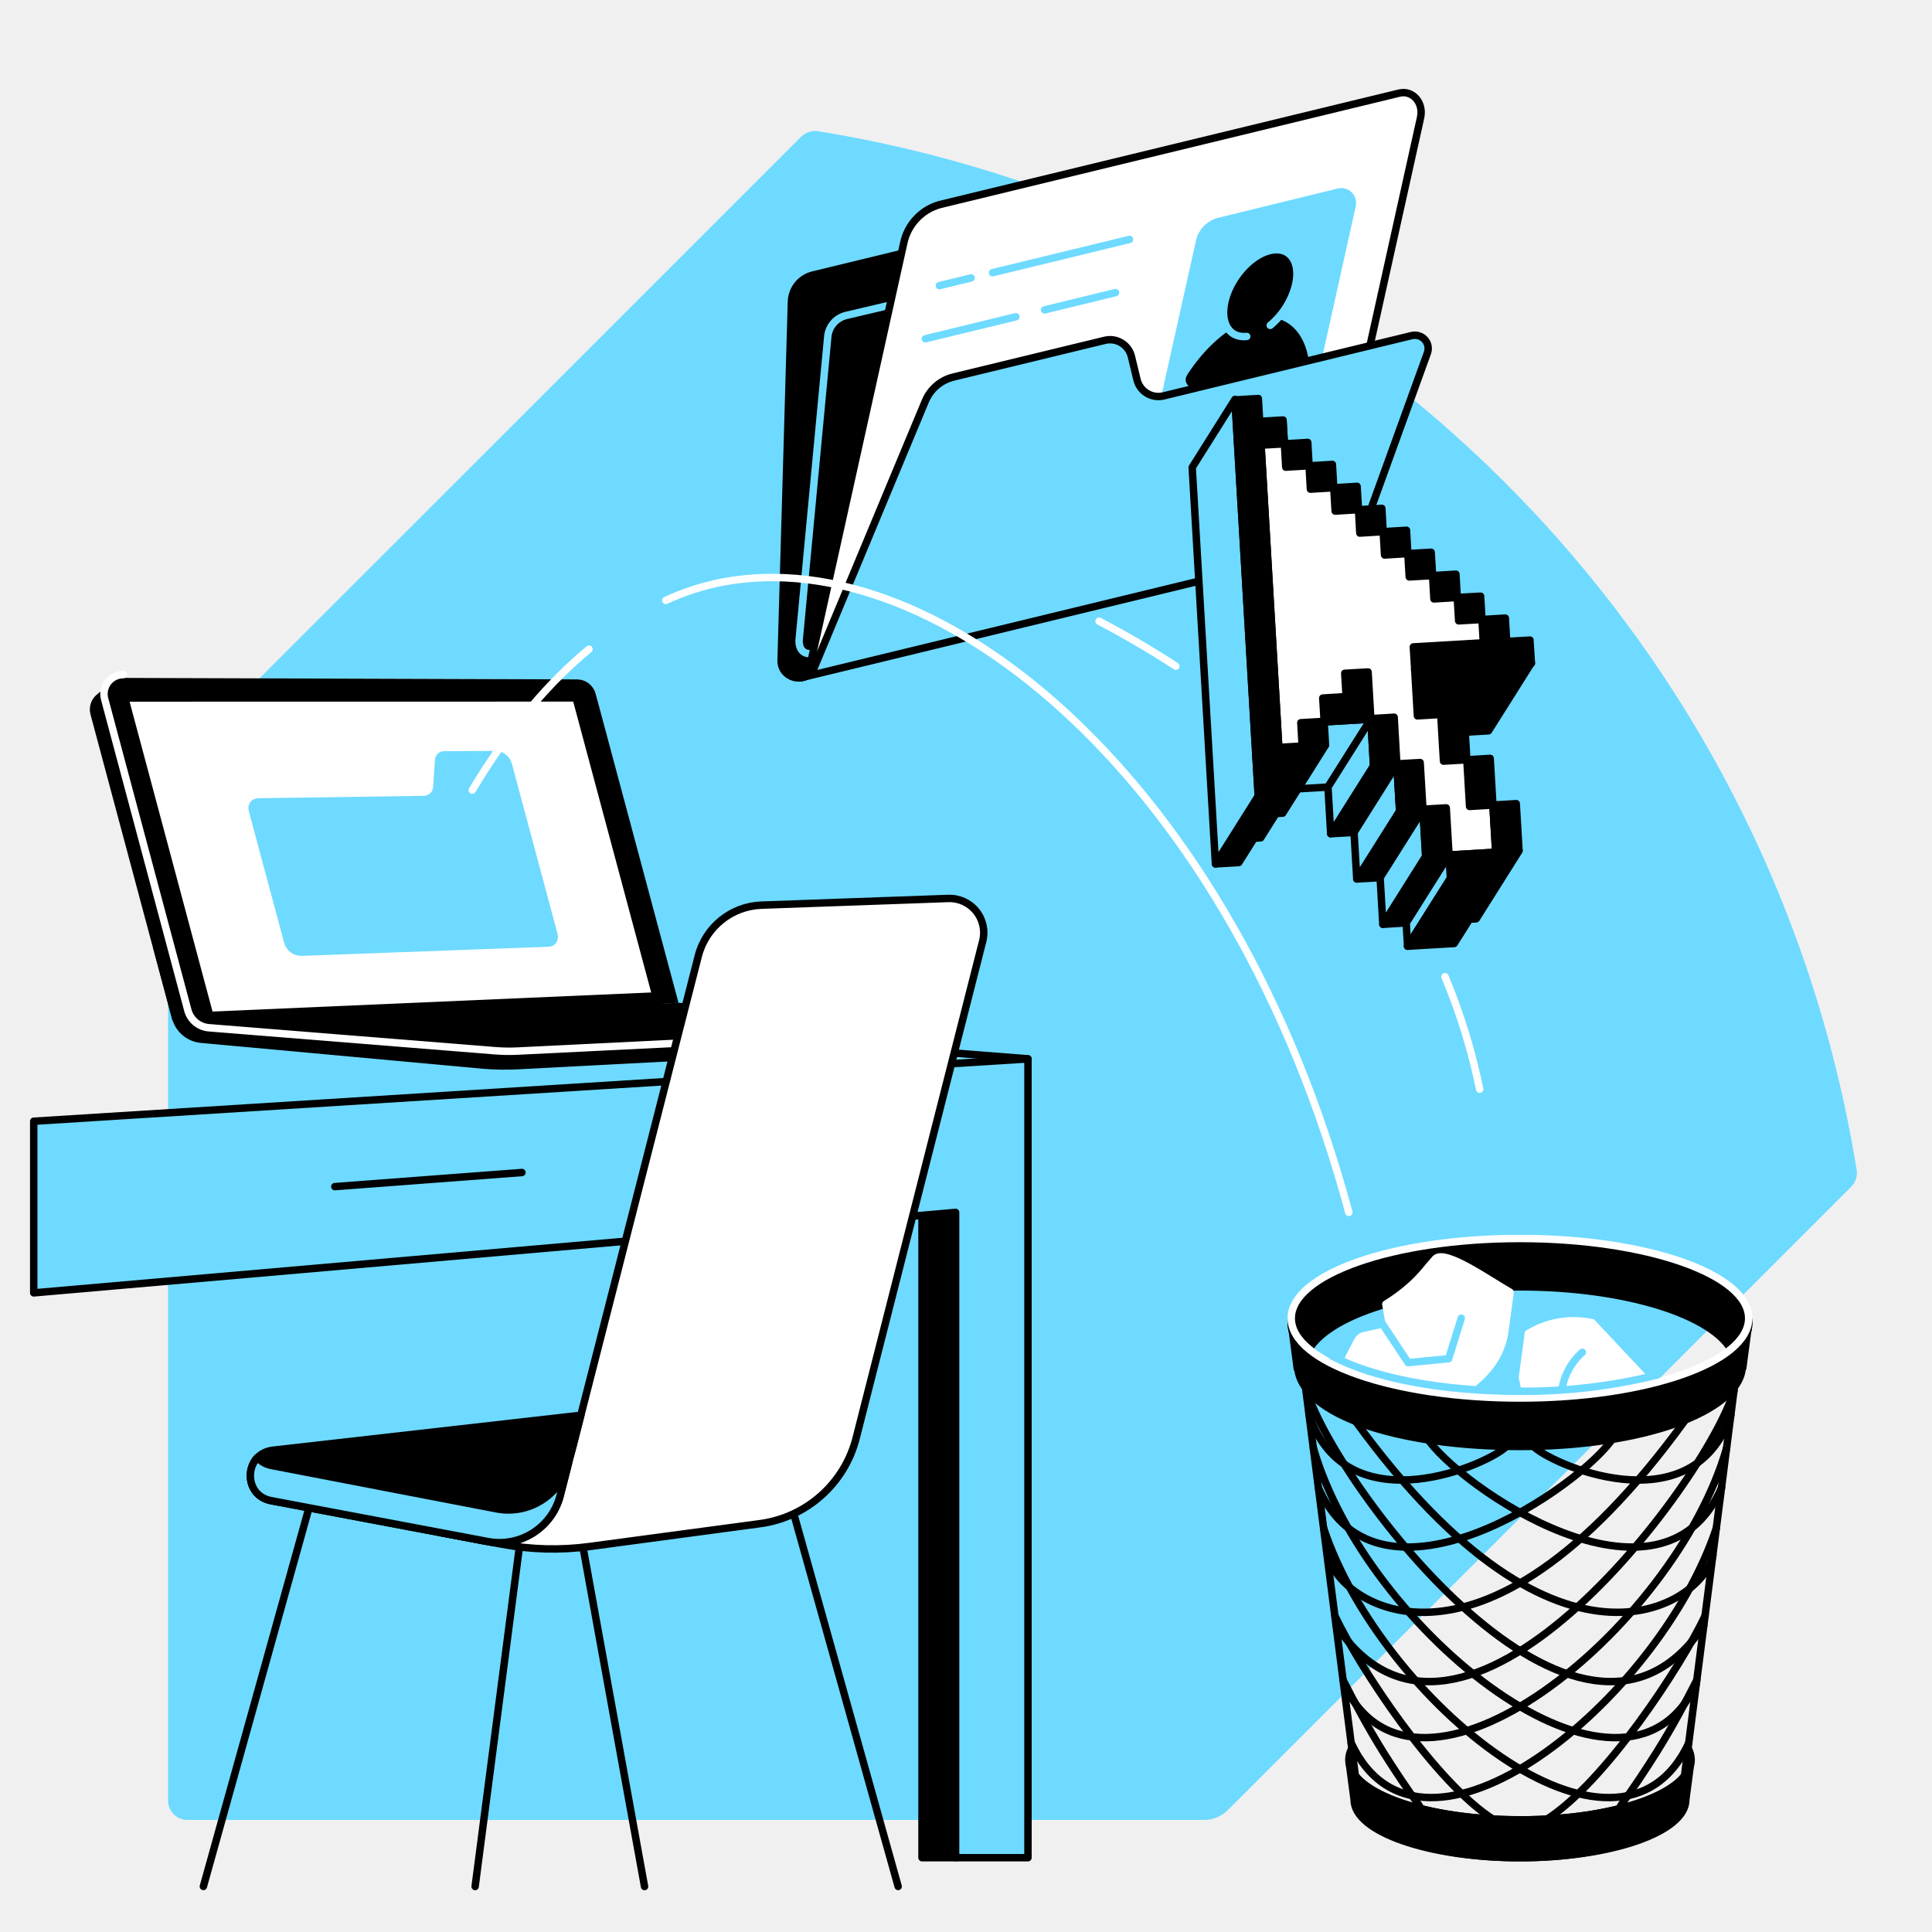
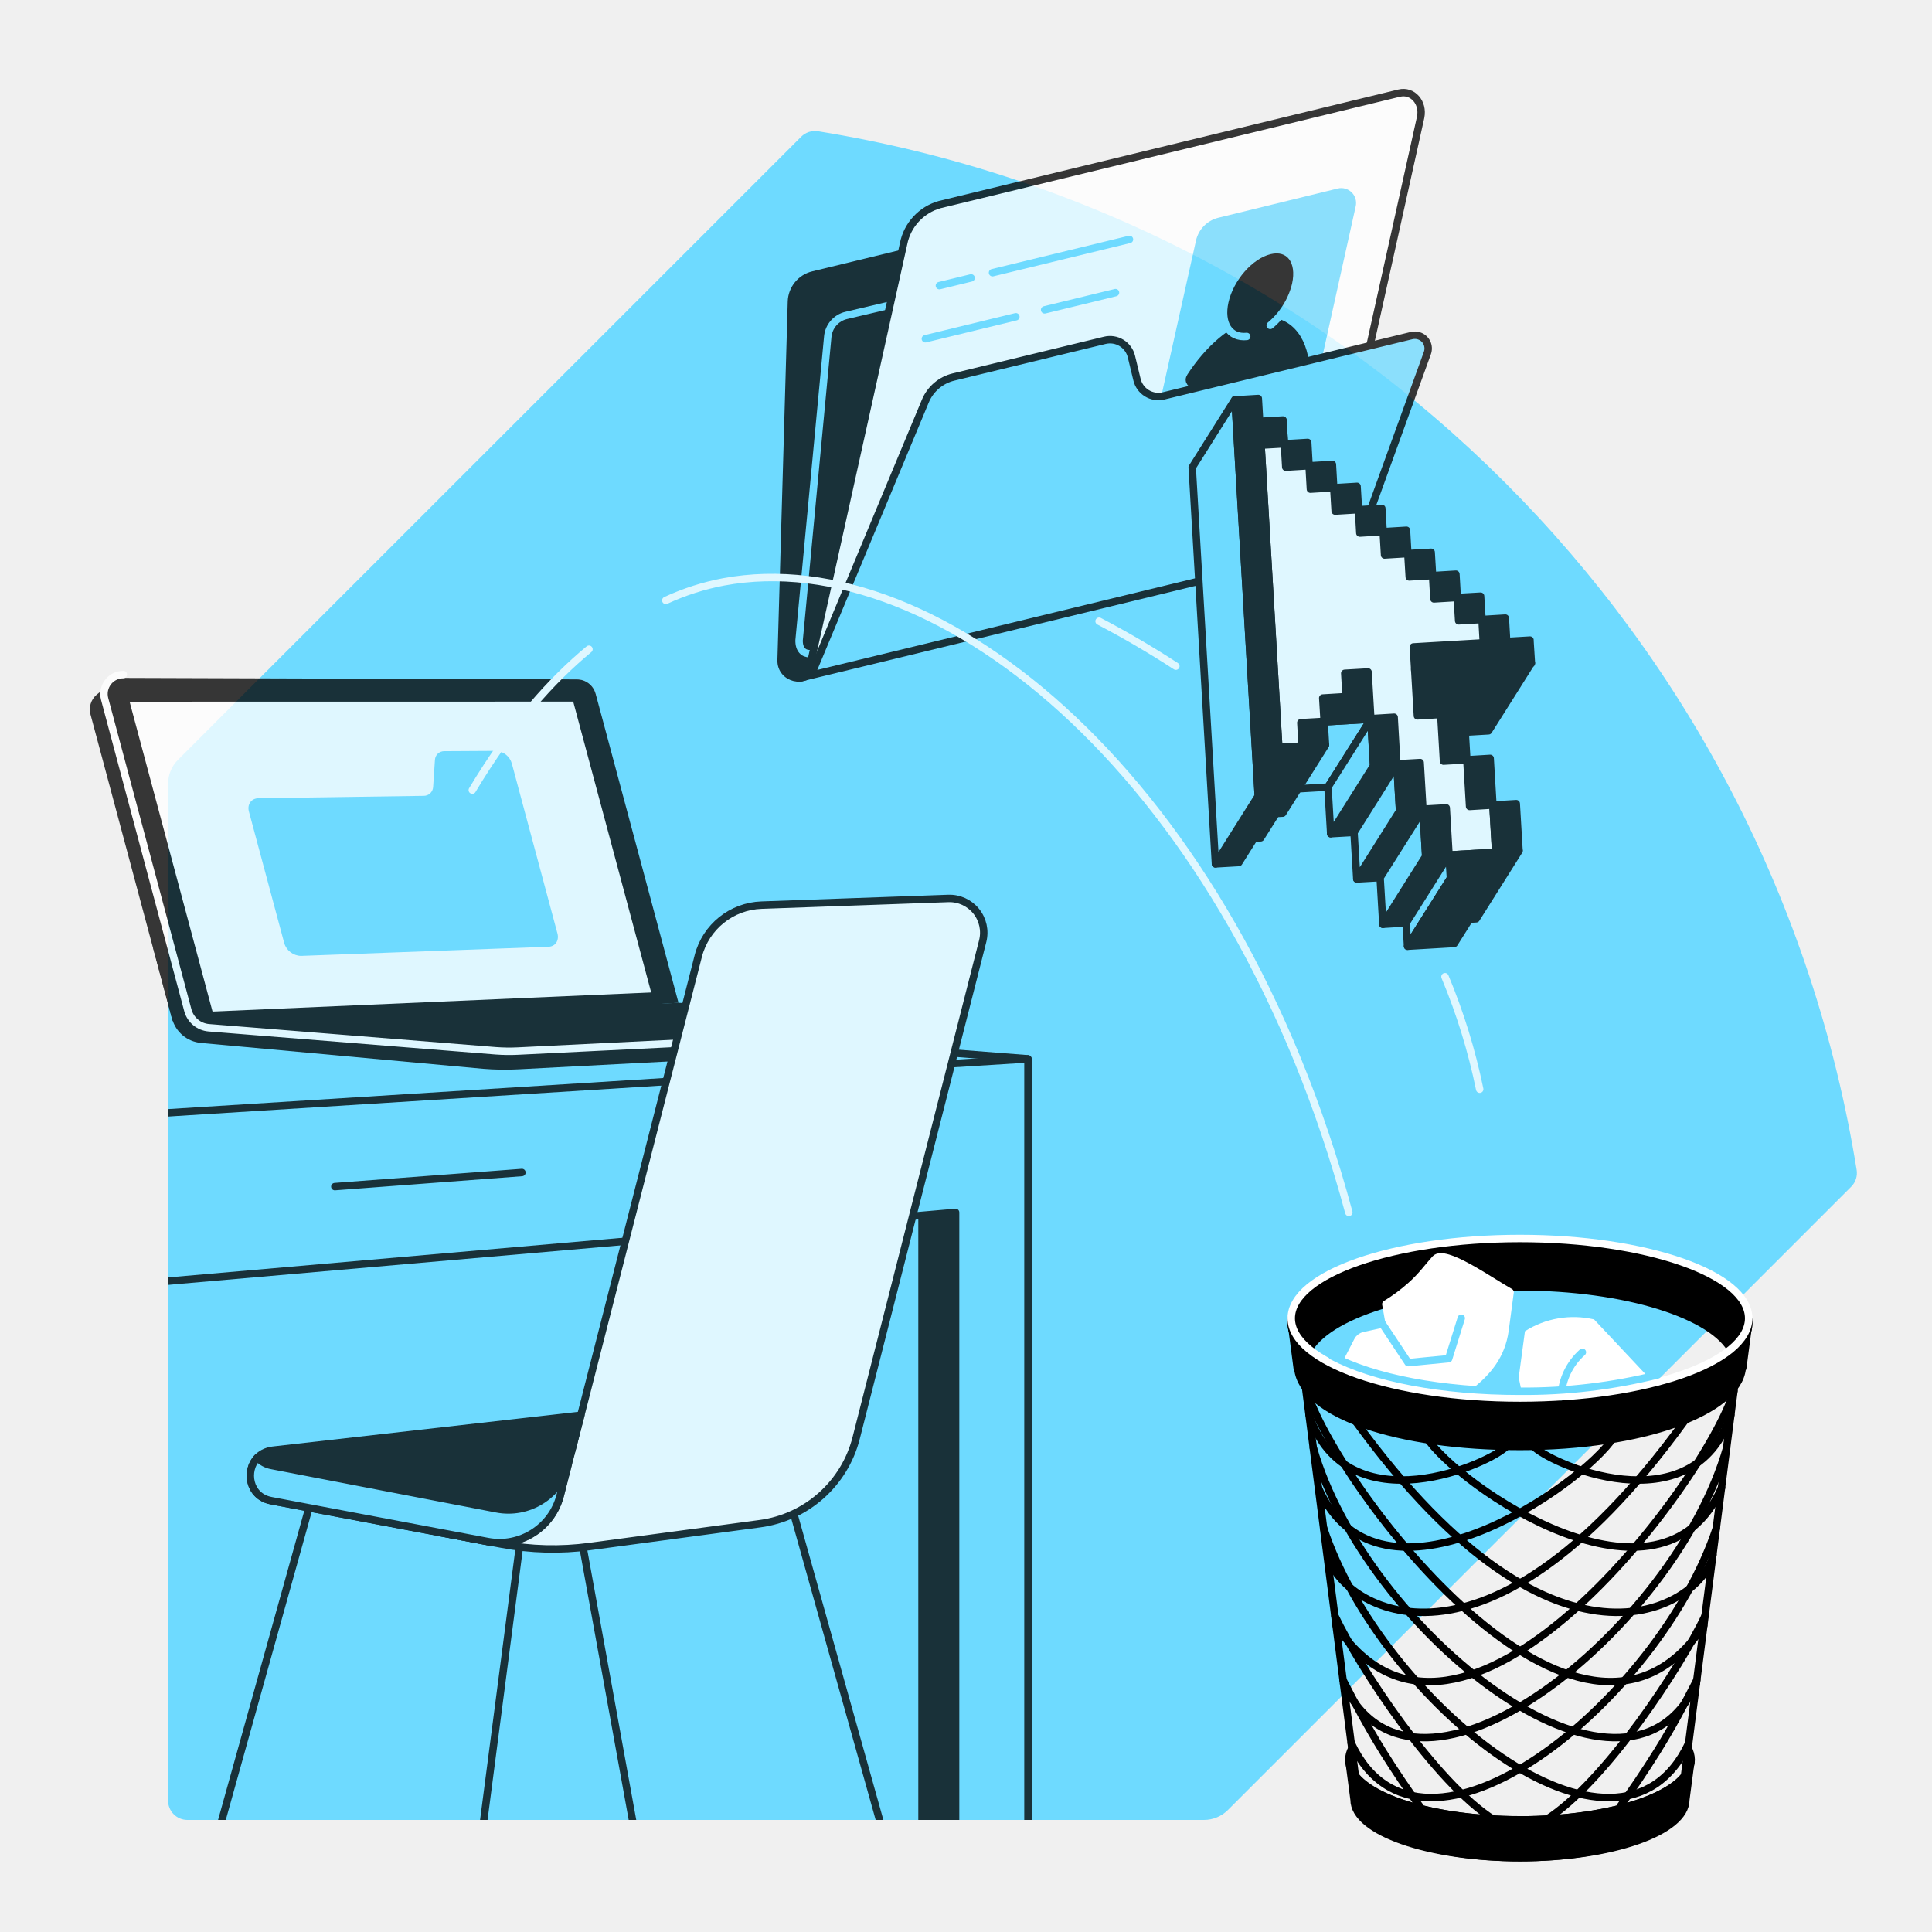
<svg xmlns="http://www.w3.org/2000/svg" width="260" height="260" viewBox="0 0 260 260" fill="none">
  <path d="m107.82 18.4-83.86 83.85a4.57 4.57 0 0 0-1.34 3.24v136.83a2.6 2.6 0 0 0 2.59 2.6h136.82c1.21 0 2.38-.49 3.23-1.35l83.87-83.87a2.6 2.6 0 0 0 .73-2.26A168.88 168.88 0 0 0 110.08 17.66a2.62 2.62 0 0 0-2.26.74" fill="#6EDAFF" />
-   <mask maskUnits="userSpaceOnUse" x="10" y="10" width="240" height="235">
+   <mask id="a" maskUnits="userSpaceOnUse" x="10" y="10" width="240" height="235">
    <path d="m107.82 18.4-97.8 75.26c-.43.43 6.58 22.5 6.58 22.5l6.02 27.98v98.18a2.6 2.6 0 0 0 2.6 2.6h136.8c1.22 0 2.39-.49 3.24-1.35l83.87-83.87a2.62 2.62 0 0 0 .74-2.26c-5.66-35.03-17.78-111.66-42.88-136.75-25.09-25.1-61.88 2.63-96.91-3.03a2.62 2.62 0 0 0-2.26.74" fill="#6EDAFF" />
  </mask>
  <g mask="url(#a)">
    <path d="M105.12 88.83c-.07 2.5 3.31 3.35 4.43 1.12l17.33-17.88 15.45 2.1 26.12-11.8s19.2-44.35 16.77-43.76l-75.81 18.4a3.8 3.8 0 0 0-2.9 3.58l-1.39 48.24Z" fill="#000" stroke="#000" stroke-linecap="round" stroke-linejoin="round" />
    <path d="m136.58 37.1-22.7 5.35a3.24 3.24 0 0 0-2.48 2.84l-3.86 40.86c-.07 2.52 2.64 2.3 3.76.07" stroke="#6EDAFF" stroke-linecap="round" stroke-linejoin="round" />
    <path d="m188.3 12.53-61.83 15a6.85 6.85 0 0 0-4.87 5.27l-12.83 57.9 69.54-16.88 12.87-58.02c.42-2-1.08-3.7-2.87-3.27Z" fill="#fff" stroke="#000" stroke-linecap="round" stroke-linejoin="round" />
    <path d="M176.9 52.75 155.24 58l5.71-25.62a4.08 4.08 0 0 1 3.02-3.08l16.05-3.93a2 2 0 0 1 2.43 2.38l-5.55 24.99Z" fill="#6EDAFF" />
    <path d="M133.57 36.7 152 32.22M126.42 38.44l4.27-1.04M140.58 41.7l9.54-2.32M124.53 45.59l12.18-2.96" stroke="#6EDAFF" stroke-linecap="round" stroke-linejoin="round" />
    <path d="M172.5 41.45c1.86-2.7 2.05-5.8.42-6.93-1.63-1.12-4.45.16-6.32 2.87-1.86 2.7-2.05 5.8-.42 6.92 1.63 1.13 4.45-.16 6.32-2.86Z" fill="#000" stroke="#000" stroke-linecap="round" stroke-linejoin="round" />
    <path d="M169.86 55.6c.64-2.89-11.24-2.47-9.65-4.92 2.42-3.72 5.65-6.55 8.75-7.3 3.65-.89 6.15 1.35 6.7 5.35.22 1.62-6.16 3.94-6.64 6.04" fill="#000" />
    <path d="M169.86 55.6c.64-2.89-11.24-2.47-9.65-4.92 2.42-3.72 5.65-6.55 8.75-7.3 3.65-.89 6.15 1.35 6.7 5.35.22 1.62-6.16 3.94-6.64 6.04" stroke="#000" stroke-linecap="round" stroke-linejoin="round" />
    <path d="M167.78 45.28c-2.3.24-3.6-1.73-2.95-4.67.7-3.16 3.4-6.25 6.04-6.89 2.64-.64 4.2 1.4 3.5 4.57a10.36 10.36 0 0 1-3.43 5.5" stroke="#6EDAFF" stroke-linecap="round" stroke-linejoin="round" />
    <path d="M107.78 91.22h.04-.04Z" stroke="#000" stroke-linecap="round" stroke-linejoin="round" />
    <path d="m153.01 51.08-.75-3.1a2.96 2.96 0 0 0-3.58-2.18l-20.37 4.94a5.51 5.51 0 0 0-3.78 3.23l-14.99 35.97c-.25.54-.71.95-1.27 1.15l72.13-17.5a4.78 4.78 0 0 0 3.19-2.6l8.5-23.48a1.78 1.78 0 0 0-1.16-2.32c-.3-.1-.64-.1-.95-.03l-33.4 8.12a2.96 2.96 0 0 1-3.57-2.2Z" fill="#6EDAFF" stroke="#000" stroke-linecap="round" stroke-linejoin="round" />
    <path d="M124.08 163.56V250h4.52v-86.84l-4.52.4Z" fill="#000" stroke="#000" stroke-linecap="round" stroke-linejoin="round" />
    <path d="M138.34 250V142.5l-133.8 8.39v23.1l124.06-10.83V250h9.74Z" fill="#6EDAFF" stroke="#000" stroke-linecap="round" stroke-linejoin="round" />
    <path d="m70.24 157.79-25.18 1.9M24.16 133.57l114.17 8.92" stroke="#000" stroke-linecap="round" stroke-linejoin="round" />
    <path d="M128.6 140.34V137.77l-21.04.37.56.28-16.8-1.06-70.7-9.76 2.54 9.49a4.43 4.43 0 0 0 3.87 3.26l37.95 3.48c1.6.13 3.21.16 4.82.07l58.23-3.05a.56.56 0 0 0 .56-.5Z" fill="#000" />
    <path d="M78.19 95a2.61 2.61 0 0 0-2.52-1.95l-60.28-.18-.4-1.02-1.93 1.6-.05.04-.04.03a2.6 2.6 0 0 0-.79 2.63l11.03 41.2 66.18-1.22-11.2-41.14Z" fill="#000" />
    <path d="m89.71 133.47-64.36 2.8-11.19-41.74a2.61 2.61 0 0 1 2.53-3.29l60.96.2a2.61 2.61 0 0 1 2.52 1.93l9.54 40.1Z" fill="#fff" />
    <path d="m58.53 102.29-.24 3.61a1.26 1.26 0 0 1-1.3 1.2l-22.16.32c-1 0-1.6.82-1.33 1.8l4.75 17.7a2.4 2.4 0 0 0 2.27 1.72l33.3-1.23c.91-.03 1.45-.84 1.2-1.78l-6.14-22.88a2.35 2.35 0 0 0-2.13-1.7l-6.93.04a1.24 1.24 0 0 0-1.29 1.2Z" fill="#6EDAFF" />
    <path d="m77.64 91.43-60.96-.2a2.61 2.61 0 0 0-2.53 3.3l11.69 43.6 3.23-.25-11.63-43.45 59.7-.01 10.92 40.73 3.25-.2-11.15-41.59a2.61 2.61 0 0 0-2.52-1.93Z" fill="#000" />
    <path d="m91.31 134.95-65.47 3.18 39.13 3.28c1.6.14 3.22.16 4.83.08l58.23-3.05a.6.6 0 0 0 .55-.6.6.6 0 0 0-.55-.6l-36.72-2.29Z" fill="#000" />
    <path d="M16.6 90.78a2.61 2.61 0 0 0-2.52 3.28l11.2 41.9a3.2 3.2 0 0 0 2.82 2.35l38.62 3.1c.97.07 1.95.09 2.93.04l51.18-2.52" stroke="#fff" stroke-linecap="round" stroke-linejoin="round" />
    <path d="m42.17 200.8-14.8 53.07M70.87 200.72l-6.93 53.16M105.93 200.53l14.94 53.34M77.72 204.14l9.02 49.74" stroke="#000" stroke-linecap="round" stroke-linejoin="round" />
    <path d="m127.6 120.91-25.11.9a9.12 9.12 0 0 0-8.52 6.85l-16.93 66.2a15.48 15.48 0 0 1-17.88 11.37l8.37 1.58c3.9.74 7.9.84 11.84.31l22.9-3.07a15.48 15.48 0 0 0 12.95-11.53l17.03-66.88a4.61 4.61 0 0 0-4.64-5.73Z" fill="#fff" stroke="#000" stroke-linecap="round" stroke-linejoin="round" />
    <path d="m78.16 190.46-2.76 10.8a8.43 8.43 0 0 1-9.74 6.2l-29.16-5.5c-3.87-.74-3.67-6.35.25-6.8l41.42-4.7" fill="#000" />
    <path d="m78.16 190.46-2.76 10.8a8.43 8.43 0 0 1-9.74 6.2l-29.16-5.5c-3.87-.74-3.67-6.35.25-6.8l41.42-4.7" stroke="#000" stroke-linecap="round" stroke-linejoin="round" />
    <path d="m76.48 196.96-.04.17a8.34 8.34 0 0 1-9.62 5.92l-30.22-5.82a3.38 3.38 0 0 1-1.96-1.08c-1.7 1.76-1.15 5.24 1.84 5.8l29.15 5.5a8.44 8.44 0 0 0 9.75-6.19l1.1-4.3Z" fill="#6EDAFF" stroke="#000" stroke-linecap="round" stroke-linejoin="round" />
    <path d="M89.6 80.8a33.21 33.21 0 0 1 7.76-2.49c29.14-5.43 68.51 26.7 84.16 84.85M63.56 106.33c5.26-8.8 10.71-14.83 15.7-18.96M158.24 89.65a126.12 126.12 0 0 0-10.33-6.05M199.13 146.58a82.25 82.25 0 0 0-4.67-15.14" stroke="#fff" stroke-linecap="round" stroke-linejoin="round" />
    <path d="m206.08 89.2-15.7.93-5.76 9.14 15.7-.92 5.76-9.14ZM184.84 103.06l3.14-.19-5.76 9.15-3.14.18 5.76-9.14ZM188.35 109.15l3.14-.19-5.76 9.15-3.14.18 5.76-9.14ZM191.86 115.24l3.14-.18-5.76 9.14-3.14.19 5.76-9.15Z" fill="#000" stroke="#000" stroke-linecap="round" stroke-linejoin="round" />
    <path d="m195.19 118.2-.19-3.14-5.76 9.14.18 3.14 5.77-9.14Z" fill="#6EDAFF" stroke="#000" stroke-linecap="round" stroke-linejoin="round" />
    <path d="m201.28 114.69 3.14-.19-5.76 9.15-3.14.18 5.76-9.14Z" fill="#000" stroke="#000" stroke-linecap="round" stroke-linejoin="round" />
    <path d="m178.2 97.15 6.28-.37-5.77 9.14-6.28.37 5.77-9.14Z" fill="#6EDAFF" stroke="#000" stroke-linecap="round" stroke-linejoin="round" />
    <path d="m175.24 100.47 3.14-.19-5.76 9.15-3.14.18 5.76-9.14Z" fill="#000" stroke="#000" stroke-linecap="round" stroke-linejoin="round" />
    <path d="m172.29 103.8 3.14-.2-5.77 9.15-3.13.19 5.76-9.15Z" fill="#000" stroke="#000" stroke-linecap="round" stroke-linejoin="round" />
    <path d="m169.33 107.11 3.14-.18-5.76 9.15-3.14.18 5.76-9.15Z" fill="#000" stroke="#000" stroke-linecap="round" stroke-linejoin="round" />
    <path d="m166.2 53.75-5.76 9.15 3.13 53.36 5.76-9.15-3.13-53.36ZM178.71 105.92l5.77-9.14.36 6.28-5.76 9.14-.37-6.28ZM182.22 112.02l5.76-9.15.37 6.28-5.76 9.14-.37-6.27ZM185.73 118.1l5.76-9.13.37 6.27-5.76 9.15-.37-6.28Z" fill="#6EDAFF" stroke="#000" stroke-linecap="round" stroke-linejoin="round" />
    <path d="m201.46 117.83-5.76 9.14-6.28.37 5.77-9.14 6.27-.37Z" fill="#000" stroke="#000" stroke-linecap="round" stroke-linejoin="round" />
    <path d="m172.66 56.52-3.14.19 2.6 44.26 3.12-.5 2.96-3.32 6.28-.37L195 115.06l6.28-.37-.37-6.28-7.02-12.19-1.4-7.79 11-1.37-30.65-27.4-.18-3.14Z" fill="#fff" stroke="#000" stroke-linecap="round" stroke-linejoin="round" />
    <path d="m169.34 53.63-3.14.19 3.13 53.36 3.14-.18-3.13-53.37ZM172.66 56.6l-3.13.18.18 3.13 3.14-.18-.19-3.14ZM175.99 59.54l-3.14.19.18 3.14 3.14-.19-.18-3.14ZM179.3 62.5l-3.13.19.18 3.14 3.14-.19-.18-3.14ZM182.63 65.45l-3.14.19.19 3.14 3.14-.19-.19-3.14ZM185.96 68.41l-3.14.19.18 3.14 3.14-.19-.18-3.14ZM189.28 71.36l-3.14.19.19 3.14 3.13-.19-.18-3.14ZM192.6 74.32l-3.14.18.19 3.14 3.14-.18-.19-3.14ZM195.93 77.27l-3.14.19.18 3.14 3.14-.19-.18-3.14ZM199.25 80.23l-3.14.18.19 3.14 3.14-.18-.19-3.14ZM202.58 83.18l-3.14.19.18 3.14 3.14-.19-.18-3.14Z" fill="#000" stroke="#000" stroke-linecap="round" stroke-linejoin="round" />
    <path d="m205.9 86.14-15.7.92.19 3.14 15.7-.92-.2-3.14ZM181.34 96.9l3.14-.2-.37-6.27-3.14.18.37 6.28Z" fill="#000" stroke="#000" stroke-linecap="round" stroke-linejoin="round" />
    <path d="m190.75 96.34 3.14-.19-.37-6.28-3.14.19.37 6.28ZM184.84 102.98l3.14-.18-.36-6.28-3.14.19.37 6.28ZM194.26 102.43l3.14-.18-.37-6.28-3.14.18.37 6.28ZM188.35 109.08l3.14-.19-.37-6.27-3.14.18.37 6.28ZM197.77 108.53l3.14-.19-.37-6.28-3.14.19.37 6.28ZM191.86 115.17 195 115l-.37-6.28-3.14.18.37 6.28ZM195.07 115.06l.18 3.14 6.28-.37-.18-3.14-6.28.37ZM201.28 114.62l3.14-.19-.37-6.28-3.14.19.37 6.28ZM178.2 97.08l3.14-.19-.19-3.14-3.14.19.19 3.14ZM175.24 100.4l3.14-.19-.19-3.13-3.13.18.18 3.14ZM172.29 103.72l3.14-.18-.19-3.14-3.14.18.19 3.14Z" fill="#000" stroke="#000" stroke-linecap="round" stroke-linejoin="round" />
  </g>
  <path d="M204.55 188.76c17 0 30.78-4.8 30.78-10.73 0-5.93-13.78-10.74-30.78-10.74s-30.78 4.8-30.78 10.74c0 5.93 13.78 10.73 30.78 10.73ZM227.12 235.18c.3.5.46 1.06.47 1.63 0 4.48-10.32 8.1-23.04 8.1-12.72 0-23.03-3.63-23.03-8.1 0-.53.15-1.06.41-1.53" stroke="#000" stroke-linecap="round" stroke-linejoin="round" />
  <path d="m174.58 178.03 8.23 64.18c0 4.3 9.73 7.79 21.74 7.79 12 0 21.73-3.49 21.73-7.79l8.24-64.18" stroke="#000" stroke-linecap="round" stroke-linejoin="round" />
  <path d="M204.55 244.9c-12.75 0-22.44-3.57-22.99-7.79l.67 5.1c0 4.3 10 7.79 22.32 7.79 12.33 0 22.32-3.49 22.32-7.79l.67-5.1c-.56 4.28-10.24 7.8-22.99 7.8ZM175.94 181.98c2.46-5 14.33-8.8 28.61-8.8s26.15 3.8 28.61 8.8c1.4-1.22 2.17-2.55 2.17-3.95 0-5.93-13.78-10.74-30.78-10.74s-30.78 4.8-30.78 10.74c0 1.4.78 2.73 2.17 3.95Z" fill="#000" stroke="#000" stroke-linecap="round" stroke-linejoin="round" />
  <path d="M206.27 194.54c1.94 2.32 21.52 11.13 26.66-4.13" stroke="#000" stroke-linecap="round" stroke-linejoin="round" />
  <path d="M191.9 193.34c4.24 6.65 31.63 25.47 39.78 6.87" stroke="#000" stroke-linecap="round" stroke-linejoin="round" />
  <path d="M182.4 191.23c27.9 38.42 47.15 24.16 48.12 18.01" stroke="#000" stroke-linecap="round" stroke-linejoin="round" />
  <path d="M175.87 187.2c3.86 12.56 36.76 56.55 53.42 31.54" stroke="#000" stroke-linecap="round" stroke-linejoin="round" />
  <path d="M176.74 194.83c6.95 24.41 41.81 52.6 51.55 31.74" stroke="#000" stroke-linecap="round" stroke-linejoin="round" />
  <path d="M227.27 234.56c-9.52 20.43-41.49-5.81-49.14-28.9M201.05 244.9c-7.94-5-18.19-20.67-21.4-27.44M191.02 243.02c-1.6-2.2-3.24-4.63-4.9-7.28-2.06-3.32-3.8-6.56-5.37-9.64M202.83 194.54c-1.93 2.32-21.52 11.13-26.65-4.13" stroke="#000" stroke-linecap="round" stroke-linejoin="round" />
  <path d="M217.22 193.34c-4.26 6.65-31.64 25.47-39.8 6.87" stroke="#000" stroke-linecap="round" stroke-linejoin="round" />
  <path d="M226.71 191.23c-27.9 38.42-47 24.16-47.98 18.01" stroke="#000" stroke-linecap="round" stroke-linejoin="round" />
  <path d="M233.34 187.2c-3.86 12.56-36.88 56.55-53.53 31.54" stroke="#000" stroke-linecap="round" stroke-linejoin="round" />
  <path d="M232.37 194.83c-6.95 24.41-41.82 52.6-51.55 31.74" stroke="#000" stroke-linecap="round" stroke-linejoin="round" />
  <path d="M181.84 234.56c9.51 20.43 41.48-5.81 49.13-28.9M208.05 244.9c7.94-5 18.19-20.67 21.41-27.44M218.09 243.02c1.59-2.2 3.23-4.63 4.89-7.28 2.07-3.32 3.8-6.56 5.37-9.64" stroke="#000" stroke-linecap="round" stroke-linejoin="round" />
  <path d="M202.54 179c-.47 3.48-2.4 5.6-4.4 7.26-.2.18-.48.28-.76.28-2.1-.02-2 .77-3.17 1.62-2.85.65-5.84.43-8.56-.64a14.27 14.27 0 0 1-4.9-3.3l1.96-3.8a1.28 1.28 0 0 1 .87-.67l3.53-.78-.61-3.46c1.2-.73 2.32-1.56 3.37-2.5 1.42-1.25 2.38-2.6 3.28-3.59 1.28-1.4 7.3 2.93 10.07 4.48l-.68 5.1Z" fill="#fff" stroke="#fff" stroke-linecap="round" stroke-linejoin="round" />
  <path d="m204.38 185.39.84-6.24a12.21 12.21 0 0 1 9.3-1.59l9.64 10.26-6.08 2.59h-12.65l-1.05-5.02Z" fill="#fff" />
  <path d="M204.55 188.76c-16.1 0-29.3-4.3-30.65-9.79l.68 5.2.08.06c.74 6.14 13.38 10.43 29.9 10.43 16.5 0 29.2-4.66 29.89-10.43l.08-.12.68-5.14c-1.36 5.49-14.56 9.8-30.66 9.8Z" fill="#000" stroke="#000" stroke-linecap="round" stroke-linejoin="round" />
  <path d="m196.65 177.4-1.7 5.45-5.45.53-3.55-5.35" fill="#fff" />
  <path d="m196.65 177.4-1.7 5.45-5.45.53-3.55-5.35" stroke="#6EDAFF" stroke-linecap="round" stroke-linejoin="round" />
  <path d="M212.95 181.98a8.53 8.53 0 0 0-2.86 5.99" fill="#fff" />
  <path d="M212.95 181.98a8.53 8.53 0 0 0-2.86 5.99" stroke="#6EDAFF" stroke-linecap="round" stroke-linejoin="round" />
  <path d="M204.55 188.14c17 0 30.78-4.8 30.78-10.73 0-5.93-13.78-10.74-30.78-10.74s-30.78 4.8-30.78 10.74c0 5.93 13.78 10.73 30.78 10.73Z" stroke="#fff" stroke-linecap="round" stroke-linejoin="round" />
  <path d="M223.08 185.03a74.36 74.36 0 0 1-18.53 2.2c-10.55 0-19.7-1.77-25.28-4.74" stroke="#6EDAFF" stroke-linecap="round" stroke-linejoin="round" />
</svg>
